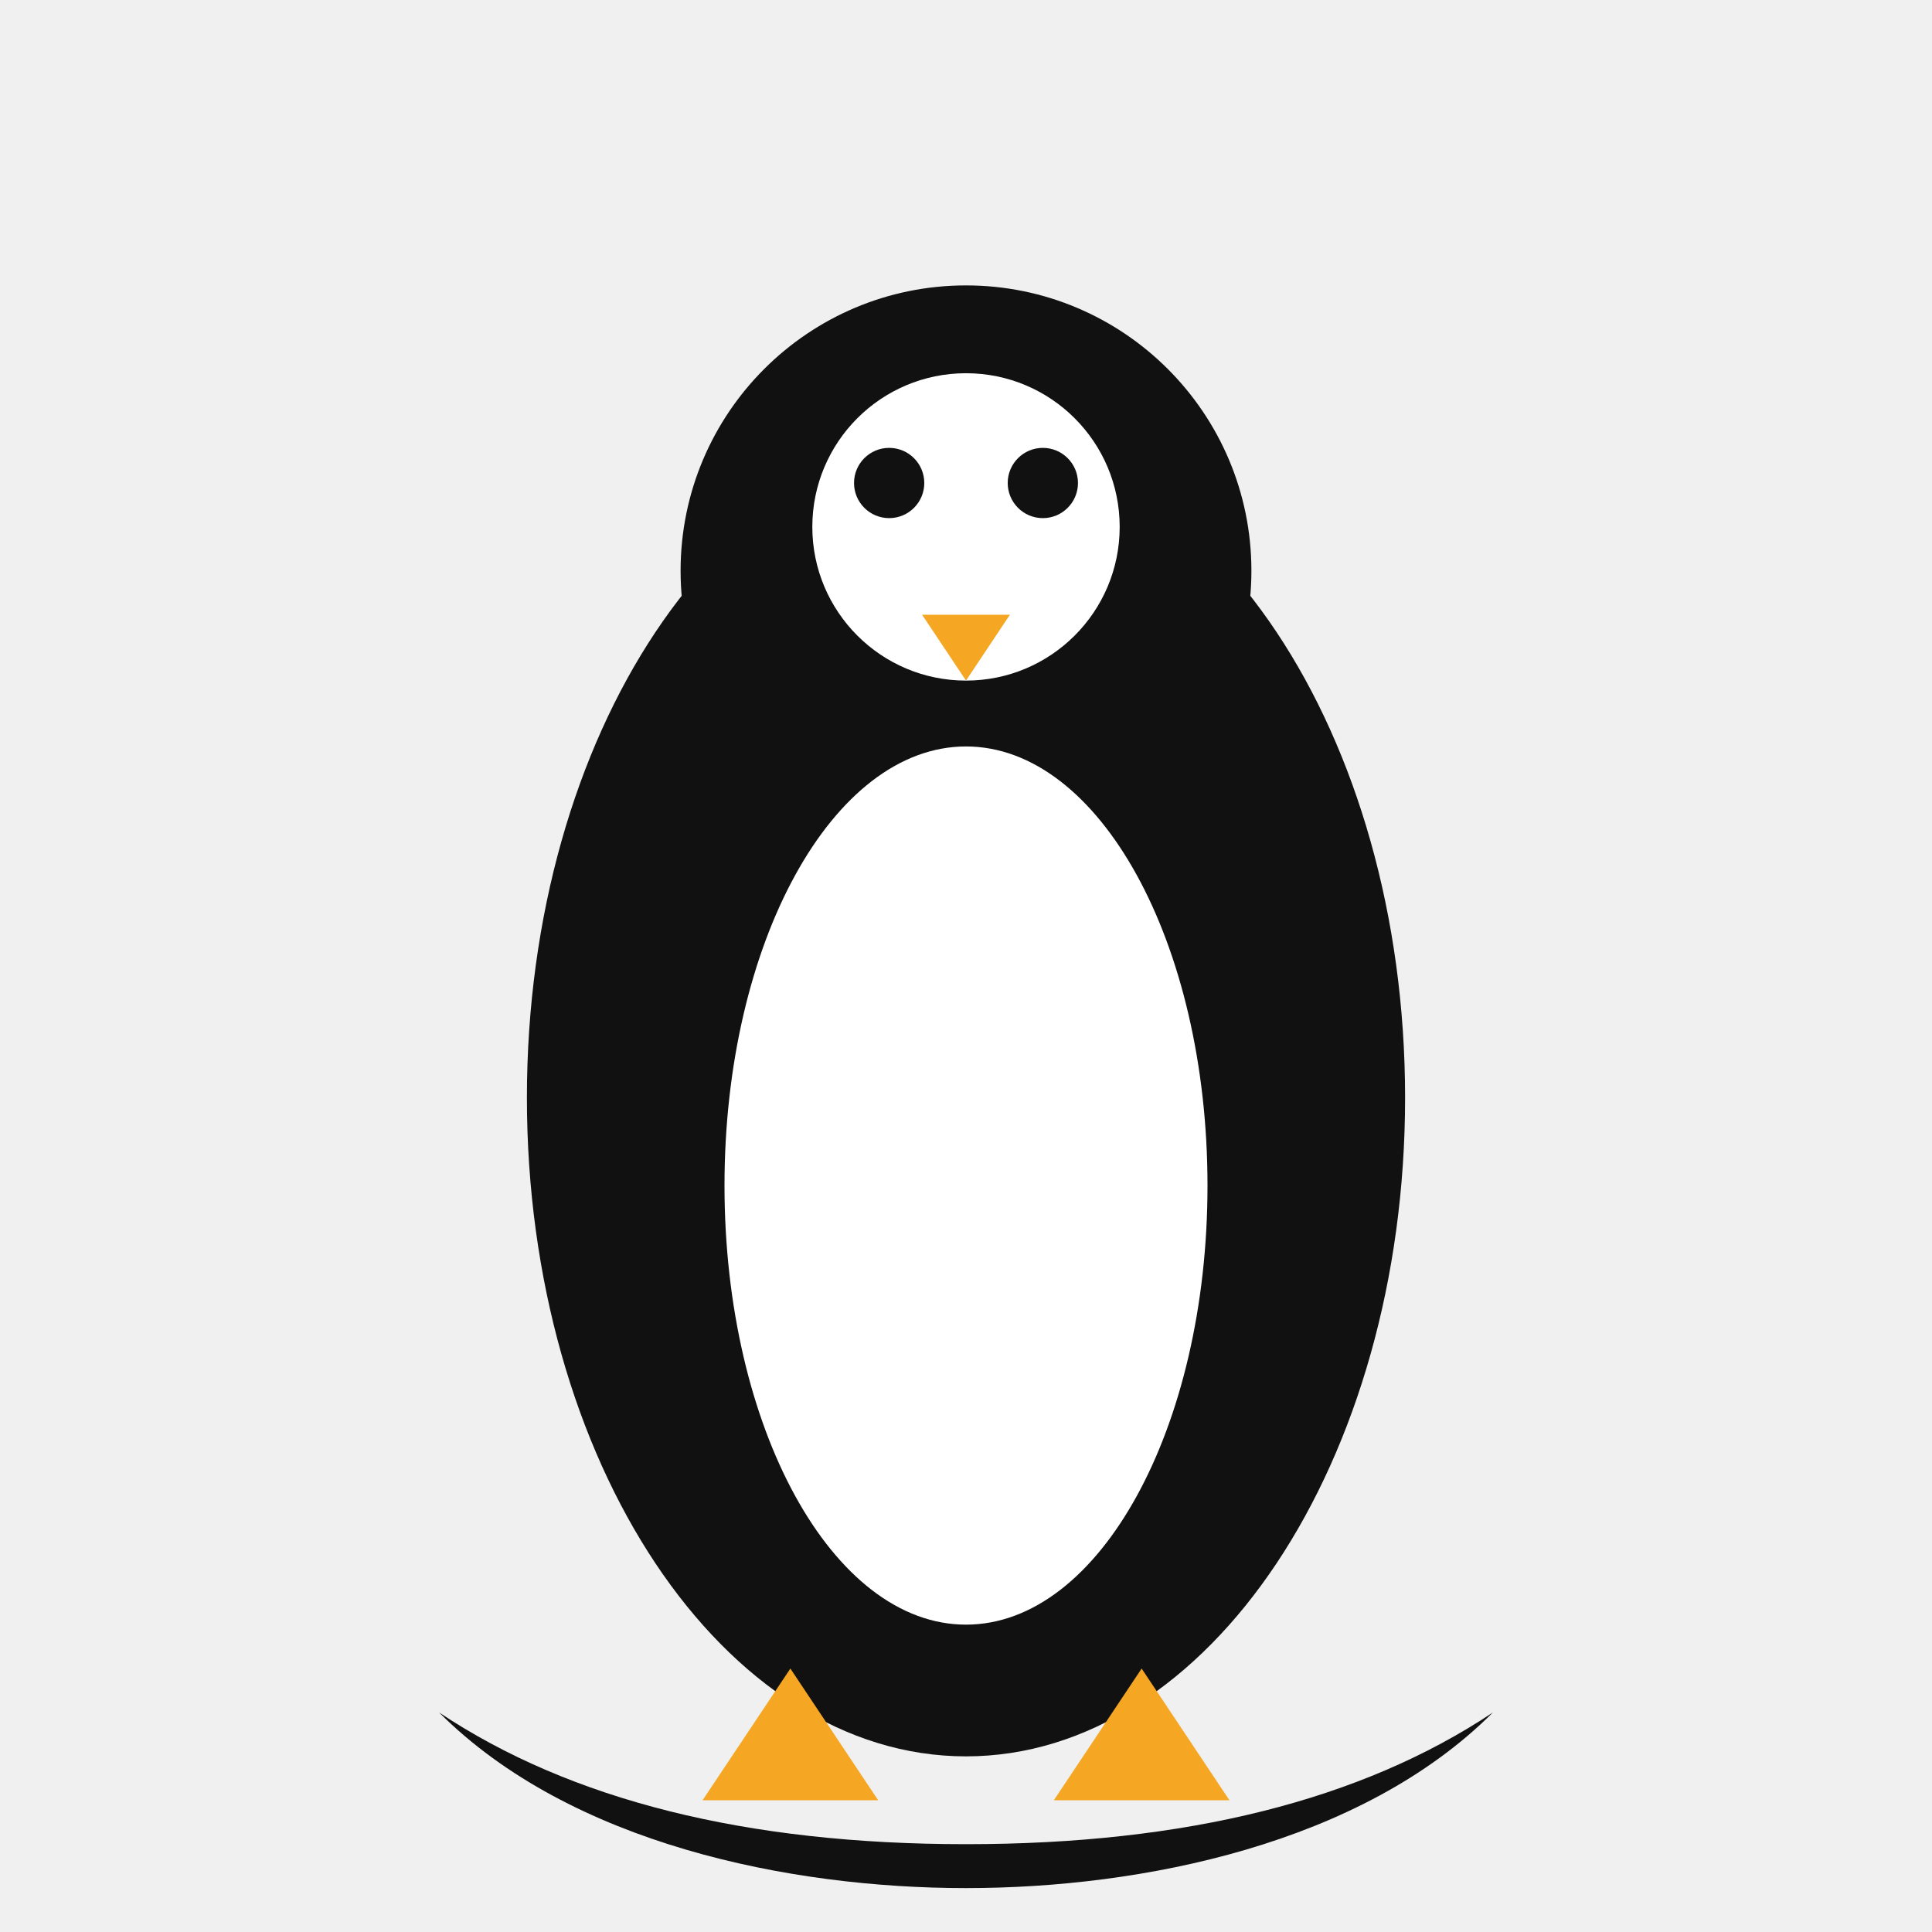
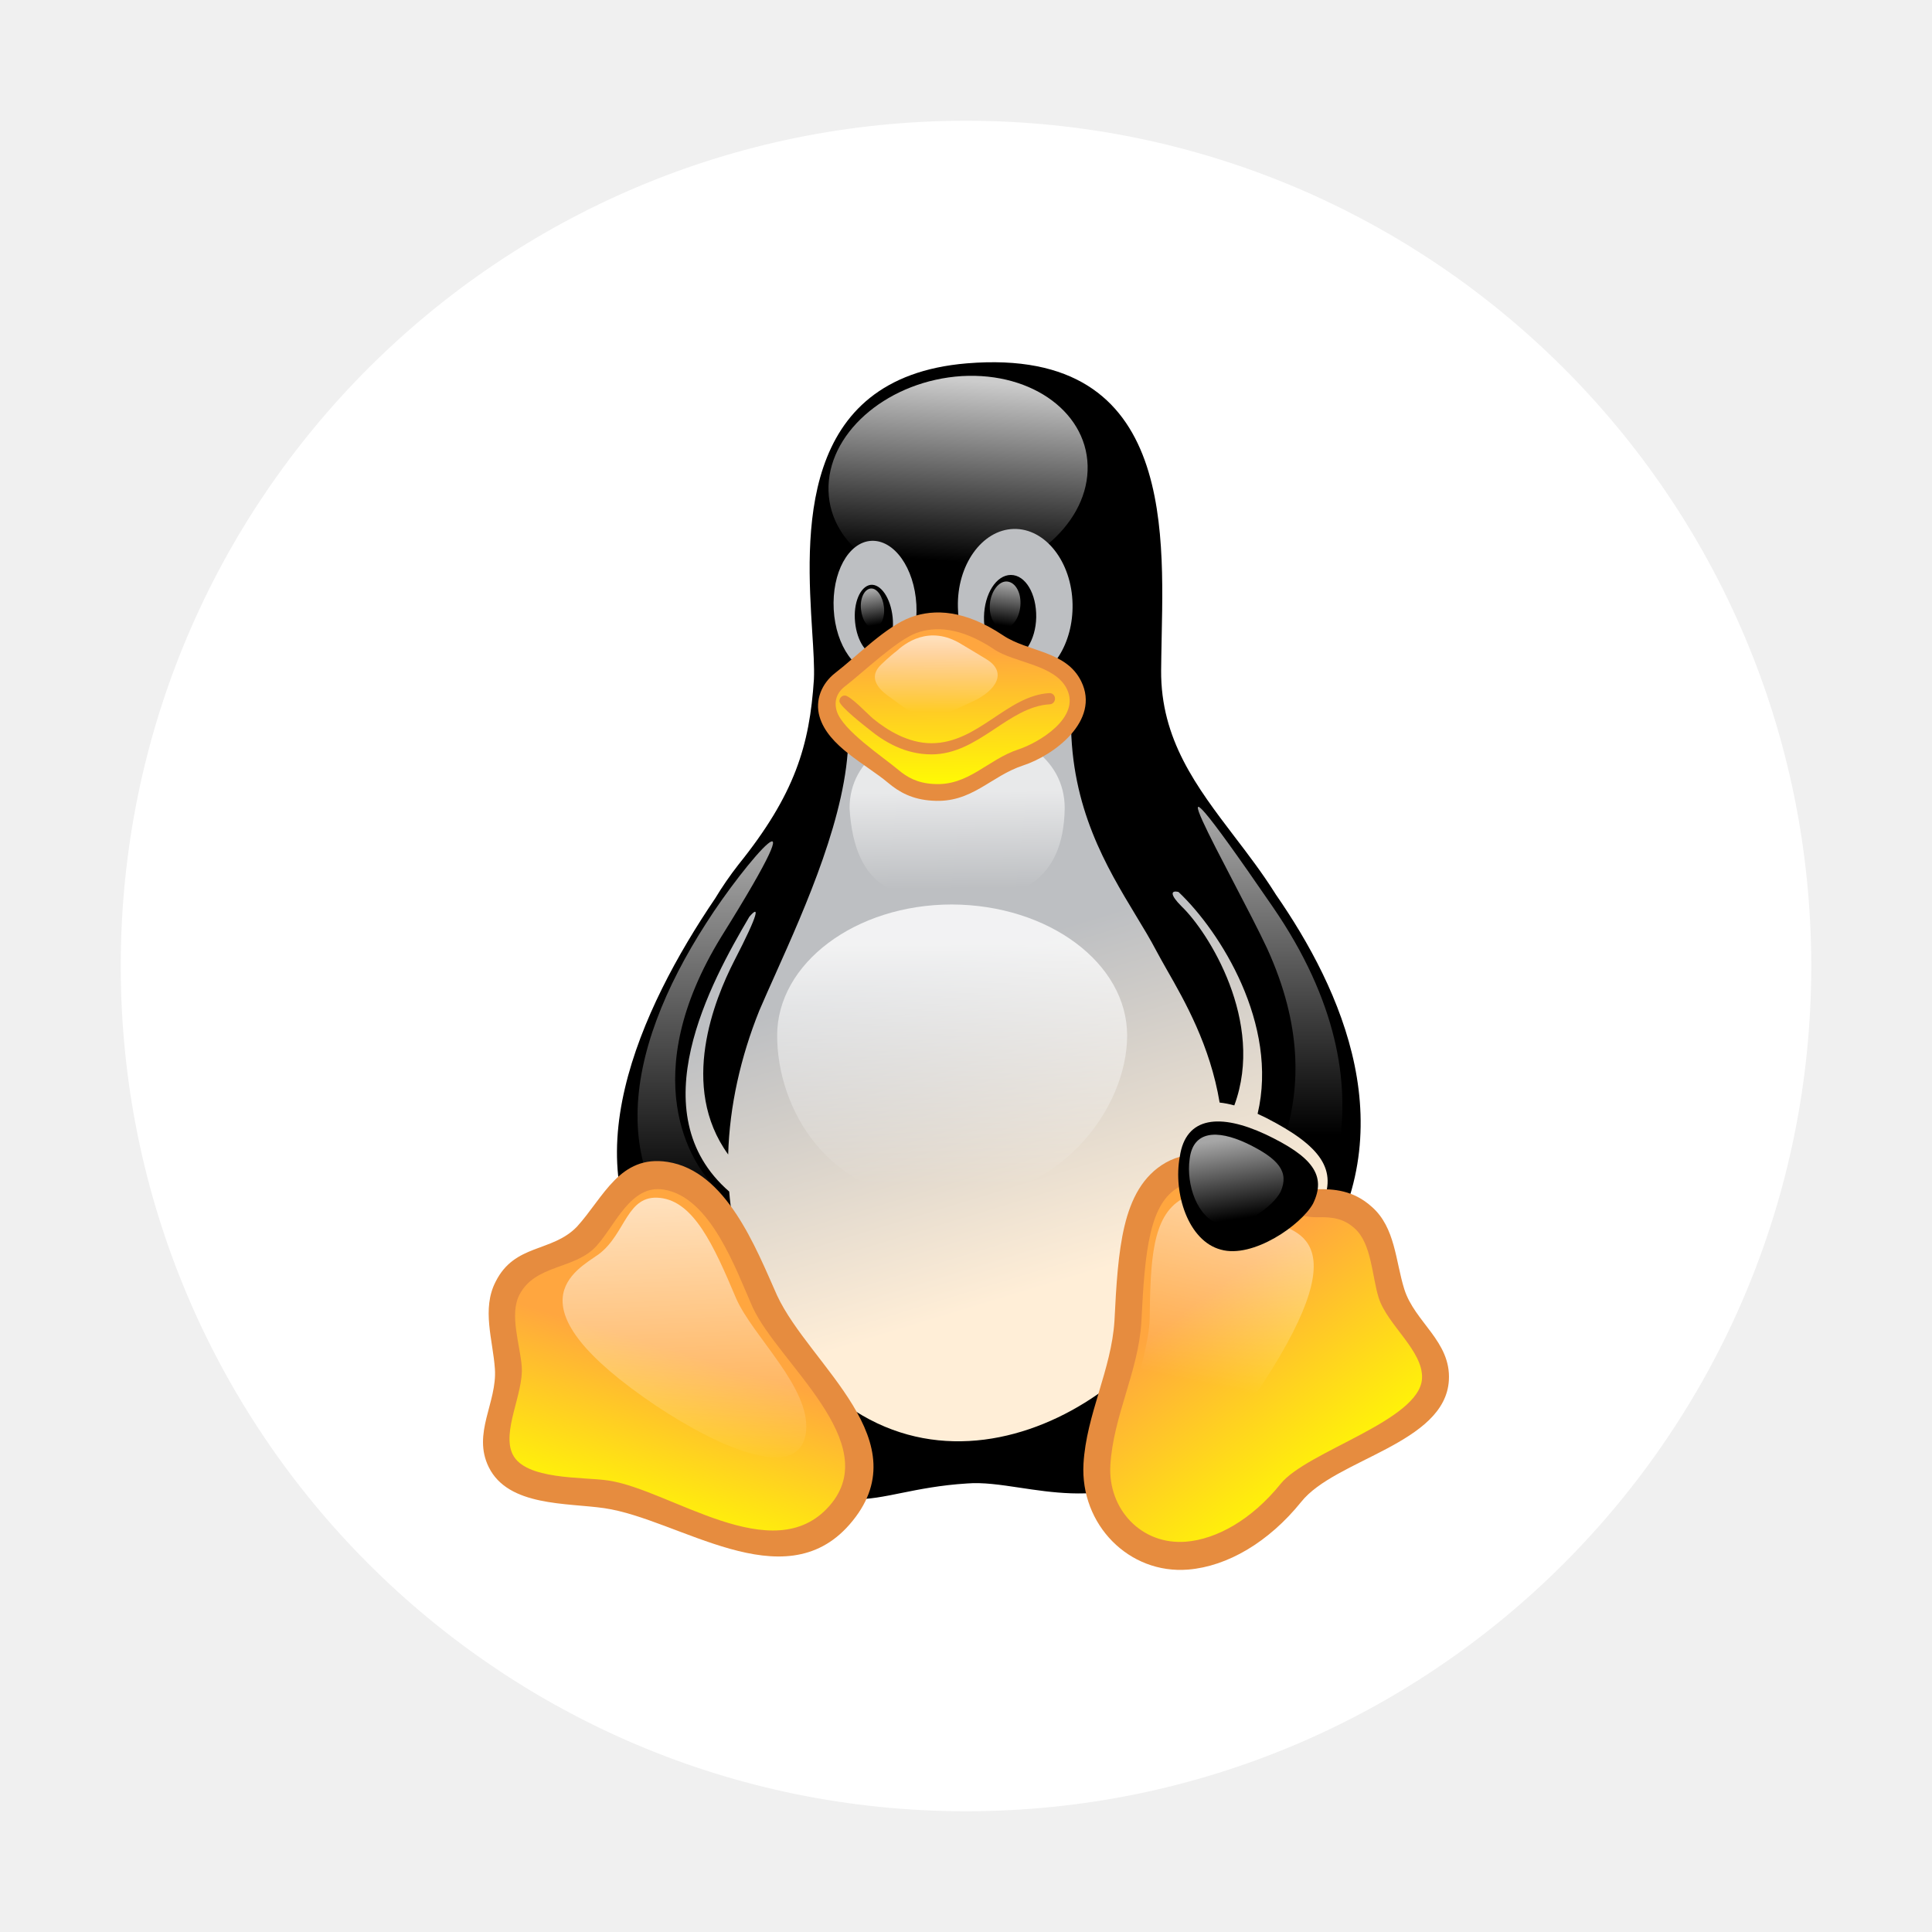
- <svg xmlns="http://www.w3.org/2000/svg" height="88" width="88" viewBox="0 0 88 88">
-   <g fill="#111111">
-     <ellipse cx="44" cy="50" rx="20" ry="30" />
-     <ellipse cx="44" cy="26" rx="13" ry="13" />
-     <path d="M20 78c6 6 16 8 24 8s18-2 24-8c-6 4-14 6-24 6s-18-2-24-6z" />
-   </g>
-   <g fill="#ffffff">
-     <ellipse cx="44" cy="54" rx="11" ry="20" />
-     <ellipse cx="44" cy="24" rx="7" ry="7" />
-   </g>
-   <g fill="#111111">
-     <circle cx="40.5" cy="22" r="1.6" />
-     <circle cx="47.5" cy="22" r="1.6" />
-   </g>
-   <path d="M42 28l2 3 2-3z" fill="#f5a623" />
-   <g fill="#f5a623">
-     <path d="M32 82l4-6 4 6z" />
-     <path d="M48 82l4-6 4 6z" />
-   </g>
+ <svg xmlns="http://www.w3.org/2000/svg" width="800px" height="800px" viewBox="0 0 32 32" fill="none">
+   <path d="M30 16C30 23.728 23.735 30 16 30C8.265 30 2 23.728 2 16C2 8.265 8.265 2 16 2C23.735 2 30 8.265 30 16Z" fill="white" />
+   <path d="M11.306 21.91C11.181 21.723 11.071 21.471 10.982 21.17C9.376 19.358 10.617 16.692 11.845 14.881C11.962 14.687 12.091 14.5 12.23 14.322C13.167 13.158 13.409 12.348 13.481 11.252C13.49 11.048 13.473 10.778 13.453 10.468C13.354 8.884 13.19 6.252 16.016 6.018C19.549 5.727 19.261 8.971 19.235 10.873C19.234 10.952 19.233 11.028 19.232 11.102C19.223 12.249 19.821 13.034 20.445 13.854C20.674 14.153 20.905 14.457 21.112 14.784C21.118 14.794 21.124 14.804 21.13 14.813C22.222 16.388 23.299 18.737 21.799 20.965C21.589 21.726 21.27 22.424 20.843 22.992C19.314 25.005 17.954 24.801 16.892 24.641C16.572 24.593 16.279 24.549 16.016 24.571C15.58 24.598 15.23 24.668 14.928 24.729C13.761 24.965 13.305 25.057 11.306 21.91Z" fill="#000000" />
+   <path d="M18.014 7.795C17.981 8.727 16.992 9.537 15.806 9.612C14.621 9.687 13.691 8.979 13.723 8.046C13.756 7.114 14.745 6.304 15.931 6.229C17.116 6.161 18.047 6.862 18.014 7.795Z" fill="url(#paint0_linear_87_7435)" />
+   <path fill-rule="evenodd" clip-rule="evenodd" d="M15.866 10.061C15.875 10.568 16.107 11 16.433 11.195C15.37 11.1 14.051 11.489 14.051 12.225C14.035 13.47 13.342 15.02 12.843 16.135C12.745 16.354 12.654 16.557 12.577 16.737C12.269 17.502 12.083 18.32 12.061 19.122C11.243 17.995 11.838 16.548 12.158 15.921C12.585 15.095 12.576 14.992 12.411 15.185C11.776 16.265 10.58 18.433 12.078 19.736C12.125 20.318 12.267 20.881 12.518 21.399C14.523 25.442 18.276 23.782 19.514 21.685C19.679 21.387 19.812 21.099 19.918 20.82C19.98 20.859 20.046 20.89 20.117 20.909C20.739 21.093 21.669 20.392 21.892 19.957C22.16 19.378 21.885 18.983 20.968 18.514C20.922 18.491 20.875 18.469 20.83 18.448C21.181 16.968 20.212 15.428 19.52 14.774C19.391 14.742 19.373 14.816 19.573 15.015C20.009 15.433 20.957 16.923 20.444 18.309C20.36 18.286 20.278 18.27 20.201 18.262C20.043 17.316 19.623 16.58 19.329 16.066C19.263 15.949 19.203 15.844 19.154 15.751C19.055 15.562 18.937 15.366 18.811 15.159C18.328 14.359 17.739 13.384 17.739 11.939C17.665 11.621 17.365 11.409 16.966 11.292C17.429 11.199 17.777 10.657 17.765 10.007C17.752 9.305 17.313 8.747 16.789 8.761C16.265 8.775 15.846 9.36 15.866 10.061ZM16.298 10.217C16.291 10.605 16.475 10.918 16.717 10.918C16.953 10.918 17.156 10.605 17.163 10.224C17.169 9.836 16.986 9.523 16.743 9.523C16.501 9.523 16.305 9.836 16.298 10.217Z" fill="url(#paint1_linear_87_7435)" />
+   <path fill-rule="evenodd" clip-rule="evenodd" d="M14.556 11.15C14.935 11.129 15.211 10.619 15.178 10.013C15.145 9.408 14.811 8.938 14.431 8.958C14.051 8.979 13.776 9.489 13.809 10.095C13.842 10.701 14.176 11.17 14.556 11.15ZM14.785 10.224C14.818 10.544 14.7 10.816 14.529 10.844C14.359 10.864 14.195 10.626 14.163 10.306C14.13 9.986 14.248 9.714 14.418 9.687C14.588 9.666 14.752 9.904 14.785 10.224Z" fill="url(#paint2_linear_87_7435)" />
+   <path d="M16.396 10C16.376 10.217 16.475 10.394 16.612 10.408C16.75 10.422 16.881 10.251 16.9 10.04C16.92 9.823 16.822 9.646 16.684 9.632C16.547 9.618 16.416 9.789 16.396 10Z" fill="url(#paint3_linear_87_7435)" />
+   <path d="M14.641 10.054C14.661 10.231 14.589 10.388 14.484 10.401C14.379 10.415 14.281 10.279 14.261 10.095C14.241 9.918 14.313 9.762 14.418 9.748C14.523 9.734 14.621 9.877 14.641 10.054Z" fill="url(#paint4_linear_87_7435)" />
+   <path d="M18.669 17.152C18.669 18.35 17.562 19.902 15.662 19.889C13.704 19.902 12.872 18.35 12.872 17.152C12.872 15.955 14.169 14.981 15.767 14.981C17.372 14.988 18.669 15.955 18.669 17.152Z" fill="url(#paint5_linear_87_7435)" />
+   <path d="M17.635 13.389C17.615 14.628 16.835 14.921 15.853 14.921C14.87 14.921 14.156 14.737 14.071 13.389C14.071 12.545 14.87 12.055 15.853 12.055C16.835 12.048 17.635 12.539 17.635 13.389Z" fill="url(#paint6_linear_87_7435)" />
+   <path d="M11.694 15.295C12.336 14.281 13.691 12.722 11.949 15.512C10.534 17.813 11.425 19.29 11.884 19.698C13.207 20.923 13.154 21.747 12.113 21.1C9.879 19.718 10.344 17.391 11.694 15.295Z" fill="url(#paint7_linear_87_7435)" />
+   <path d="M20.988 15.71C20.431 14.519 18.663 11.497 21.073 15.009C23.268 18.187 21.728 20.399 21.453 20.617C21.178 20.835 20.255 21.277 20.523 20.508C20.798 19.739 22.161 18.283 20.988 15.71Z" fill="url(#paint8_linear_87_7435)" />
+   <path d="M11.209 25.102C9.742 24.292 7.613 25.259 8.386 23.067C8.543 22.57 8.156 21.822 8.405 21.338C8.7 20.746 9.336 20.876 9.715 20.481C10.089 20.073 10.325 19.365 11.025 19.474C11.72 19.582 12.185 20.467 12.67 21.556C13.03 22.332 14.301 23.428 14.215 24.299C14.111 25.633 12.65 25.885 11.209 25.102Z" fill="url(#paint9_linear_87_7435)" />
+   <path fill-rule="evenodd" clip-rule="evenodd" d="M9.877 20.64C9.52 21.031 8.865 20.937 8.602 21.448C8.433 21.776 8.617 22.28 8.642 22.639C8.673 23.082 8.305 23.711 8.492 24.09C8.703 24.515 9.653 24.46 10.071 24.521C11.102 24.672 12.806 26.006 13.739 24.941C14.65 23.9 12.898 22.582 12.468 21.657C12.189 21.029 11.771 19.825 10.992 19.703C10.443 19.617 10.193 20.294 9.877 20.64ZM11.058 19.245C12.028 19.397 12.513 20.654 12.871 21.457C13.414 22.623 15.275 23.875 14.069 25.253C12.973 26.504 11.244 25.16 10.009 24.98C9.392 24.89 8.419 24.955 8.096 24.302C7.818 23.74 8.236 23.232 8.197 22.672C8.164 22.195 7.976 21.683 8.208 21.231C8.525 20.595 9.139 20.748 9.555 20.319C9.998 19.833 10.263 19.121 11.058 19.245Z" fill="#E68C3F" />
+   <path d="M21.381 24.728C22.456 23.373 24.846 23.652 23.235 21.794C22.895 21.393 22.999 20.535 22.58 20.168C22.089 19.719 21.545 20.086 21.047 19.855C20.549 19.603 20.026 19.12 19.416 19.46C18.807 19.807 18.742 20.706 18.683 21.89C18.63 22.741 17.884 24.163 18.283 24.946C18.86 26.157 20.36 25.994 21.381 24.728Z" fill="url(#paint10_linear_87_7435)" />
+   <path fill-rule="evenodd" clip-rule="evenodd" d="M21.81 19.698C22.085 19.691 22.415 19.71 22.725 19.992C23.11 20.332 23.114 20.887 23.259 21.351C23.431 21.901 24.034 22.215 23.998 22.86C23.939 23.914 22.114 24.168 21.552 24.876C21.012 25.545 20.33 25.943 19.682 25.997C18.7 26.078 17.889 25.252 17.946 24.244C17.993 23.428 18.409 22.686 18.459 21.876C18.488 21.29 18.52 20.746 18.626 20.305C18.733 19.859 18.926 19.475 19.308 19.257C20.145 18.789 20.954 19.721 21.81 19.698ZM19.522 19.664C19.295 19.793 19.151 20.032 19.059 20.417C18.965 20.807 18.934 21.307 18.904 21.905C18.854 22.716 18.438 23.457 18.391 24.271C18.35 24.997 18.907 25.596 19.647 25.535C20.148 25.493 20.727 25.176 21.209 24.58C21.64 24.037 23.514 23.534 23.553 22.833C23.578 22.375 22.977 21.946 22.835 21.494C22.724 21.141 22.719 20.593 22.436 20.345C22.255 20.18 22.064 20.155 21.821 20.161C21.116 20.18 20.176 19.299 19.522 19.664Z" fill="#E68C3F" />
+   <path d="M20.916 22.917C22.579 20.365 21.341 20.386 20.922 20.188C20.503 19.984 20.064 19.582 19.573 19.862C19.081 20.147 19.055 20.882 19.042 21.849C19.023 22.543 18.466 23.707 18.8 24.353C19.206 25.109 20.189 24.013 20.916 22.917Z" fill="url(#paint11_linear_87_7435)" />
+   <path d="M10.868 23.285C8.379 21.61 9.545 21.039 9.918 20.773C10.37 20.433 10.377 19.78 10.934 19.841C11.49 19.902 11.818 20.617 12.191 21.502C12.466 22.134 13.423 22.978 13.351 23.707C13.259 24.564 11.942 23.999 10.868 23.285Z" fill="url(#paint12_linear_87_7435)" />
+   <path d="M21.748 19.936C21.552 20.29 20.753 20.848 20.222 20.698C19.678 20.555 19.429 19.759 19.541 19.16C19.639 18.48 20.222 18.446 20.956 18.786C21.735 19.154 21.977 19.467 21.748 19.936Z" fill="#000000" />
+   <path d="M21.211 19.739C21.086 19.984 20.562 20.372 20.195 20.27C19.829 20.168 19.645 19.616 19.704 19.201C19.757 18.732 20.15 18.704 20.648 18.936C21.185 19.194 21.355 19.412 21.211 19.739Z" fill="url(#paint13_linear_87_7435)" />
+   <path d="M14.437 10.858C14.699 10.606 15.335 9.837 16.54 10.64C16.763 10.79 16.946 10.803 17.372 10.994C18.23 11.361 17.824 12.246 16.907 12.545C16.514 12.675 16.16 13.171 15.453 13.124C14.844 13.09 14.686 12.675 14.313 12.45C13.651 12.062 13.553 11.538 13.913 11.259C14.274 10.98 14.411 10.878 14.437 10.858Z" fill="url(#paint14_linear_87_7435)" />
+   <path fill-rule="evenodd" clip-rule="evenodd" d="M13.993 11.37C13.856 11.476 13.813 11.617 13.858 11.773C13.951 12.094 14.622 12.534 14.878 12.75C15.024 12.873 15.191 12.97 15.461 12.985C16.039 13.024 16.36 12.579 16.867 12.413C17.2 12.304 17.904 11.888 17.671 11.412C17.472 11.005 16.801 10.98 16.468 10.756C15.894 10.374 15.476 10.377 15.179 10.484C14.853 10.602 14.289 11.142 13.993 11.37ZM15.091 10.222C15.478 10.082 15.981 10.102 16.613 10.523C17.028 10.802 17.659 10.775 17.909 11.286C18.228 11.937 17.456 12.512 16.947 12.678C16.402 12.857 16.098 13.306 15.445 13.262C15.106 13.243 14.888 13.116 14.71 12.966C14.341 12.656 13.716 12.361 13.574 11.869C13.495 11.597 13.61 11.32 13.833 11.147C14.194 10.868 14.682 10.369 15.091 10.222Z" fill="#E68C3F" />
+   <path fill-rule="evenodd" clip-rule="evenodd" d="M17.474 11.567C17.477 11.618 17.439 11.662 17.39 11.665C16.697 11.704 16.21 12.495 15.427 12.495C14.989 12.495 14.642 12.284 14.394 12.08C14.344 12.04 13.903 11.7 13.903 11.613C13.903 11.562 13.943 11.52 13.992 11.52C14.085 11.52 14.363 11.822 14.466 11.907C14.7 12.098 15.046 12.31 15.427 12.31C16.202 12.31 16.678 11.52 17.381 11.48C17.43 11.477 17.472 11.516 17.474 11.567Z" fill="#E68C3F" />
+   <path d="M14.844 10.789C14.975 10.667 15.388 10.333 15.931 10.674C16.049 10.742 16.167 10.816 16.338 10.919C16.685 11.13 16.515 11.436 16.095 11.626C15.905 11.708 15.591 11.885 15.355 11.871C15.093 11.844 14.916 11.667 14.746 11.552C14.425 11.334 14.445 11.15 14.595 11.007C14.707 10.898 14.831 10.796 14.844 10.789Z" fill="url(#paint15_linear_87_7435)" />
+   <defs>
+     <linearGradient id="paint0_linear_87_7435" x1="16.058" y1="6.306" x2="15.836" y2="9.306" gradientUnits="userSpaceOnUse">
+       <stop stop-color="white" stop-opacity="0.8" />
+       <stop offset="1" stop-color="white" stop-opacity="0" />
+     </linearGradient>
+     <linearGradient id="paint1_linear_87_7435" x1="12.897" y1="22.672" x2="11.251" y2="17.272" gradientUnits="userSpaceOnUse">
+       <stop stop-color="#FFEED7" />
+       <stop offset="1" stop-color="#BDBFC2" />
+     </linearGradient>
+     <linearGradient id="paint2_linear_87_7435" x1="12.897" y1="22.672" x2="11.251" y2="17.272" gradientUnits="userSpaceOnUse">
+       <stop stop-color="#FFEED7" />
+       <stop offset="1" stop-color="#BDBFC2" />
+     </linearGradient>
+     <linearGradient id="paint3_linear_87_7435" x1="16.668" y1="9.655" x2="16.575" y2="10.354" gradientUnits="userSpaceOnUse">
+       <stop stop-color="white" stop-opacity="0.65" />
+       <stop offset="1" stop-color="white" stop-opacity="0" />
+     </linearGradient>
+     <linearGradient id="paint4_linear_87_7435" x1="14.434" y1="9.783" x2="14.534" y2="10.348" gradientUnits="userSpaceOnUse">
+       <stop stop-color="white" stop-opacity="0.65" />
+       <stop offset="1" stop-color="white" stop-opacity="0" />
+     </linearGradient>
+     <linearGradient id="paint5_linear_87_7435" x1="15.761" y1="15.631" x2="15.778" y2="19.627" gradientUnits="userSpaceOnUse">
+       <stop stop-color="white" stop-opacity="0.8" />
+       <stop offset="1" stop-color="white" stop-opacity="0" />
+     </linearGradient>
+     <linearGradient id="paint6_linear_87_7435" x1="15.85" y1="13.125" x2="15.869" y2="14.714" gradientUnits="userSpaceOnUse">
+       <stop stop-color="white" stop-opacity="0.65" />
+       <stop offset="1" stop-color="white" stop-opacity="0" />
+     </linearGradient>
+     <linearGradient id="paint7_linear_87_7435" x1="11.72" y1="14.105" x2="11.72" y2="19.937" gradientUnits="userSpaceOnUse">
+       <stop stop-color="white" stop-opacity="0.65" />
+       <stop offset="1" stop-color="white" stop-opacity="0" />
+     </linearGradient>
+     <linearGradient id="paint8_linear_87_7435" x1="21.033" y1="13.536" x2="21.031" y2="18.805" gradientUnits="userSpaceOnUse">
+       <stop stop-color="white" stop-opacity="0.65" />
+       <stop offset="1" stop-color="white" stop-opacity="0" />
+     </linearGradient>
+     <linearGradient id="paint9_linear_87_7435" x1="11.429" y1="22.437" x2="10.535" y2="25.421" gradientUnits="userSpaceOnUse">
+       <stop stop-color="#FFA63F" />
+       <stop offset="1" stop-color="#FFFF00" />
+     </linearGradient>
+     <linearGradient id="paint10_linear_87_7435" x1="19.882" y1="21.53" x2="22.266" y2="24.78" gradientUnits="userSpaceOnUse">
+       <stop stop-color="#FFA63F" />
+       <stop offset="1" stop-color="#FFFF00" />
+     </linearGradient>
+     <linearGradient id="paint11_linear_87_7435" x1="20.52" y1="18.933" x2="19.686" y2="22.86" gradientUnits="userSpaceOnUse">
+       <stop stop-color="white" stop-opacity="0.65" />
+       <stop offset="1" stop-color="white" stop-opacity="0" />
+     </linearGradient>
+     <linearGradient id="paint12_linear_87_7435" x1="11.246" y1="19.904" x2="11.412" y2="24.324" gradientUnits="userSpaceOnUse">
+       <stop stop-color="white" stop-opacity="0.65" />
+       <stop offset="1" stop-color="white" stop-opacity="0" />
+     </linearGradient>
+     <linearGradient id="paint13_linear_87_7435" x1="20.375" y1="18.862" x2="20.569" y2="20.182" gradientUnits="userSpaceOnUse">
+       <stop stop-color="white" stop-opacity="0.65" />
+       <stop offset="1" stop-color="white" stop-opacity="0" />
+     </linearGradient>
+     <linearGradient id="paint14_linear_87_7435" x1="15.764" y1="10.784" x2="15.78" y2="13.11" gradientUnits="userSpaceOnUse">
+       <stop stop-color="#FFA63F" />
+       <stop offset="1" stop-color="#FFFF00" />
+     </linearGradient>
+     <linearGradient id="paint15_linear_87_7435" x1="15.511" y1="10.564" x2="15.506" y2="11.794" gradientUnits="userSpaceOnUse">
+       <stop stop-color="white" stop-opacity="0.65" />
+       <stop offset="1" stop-color="white" stop-opacity="0" />
+     </linearGradient>
+   </defs>
</svg>
